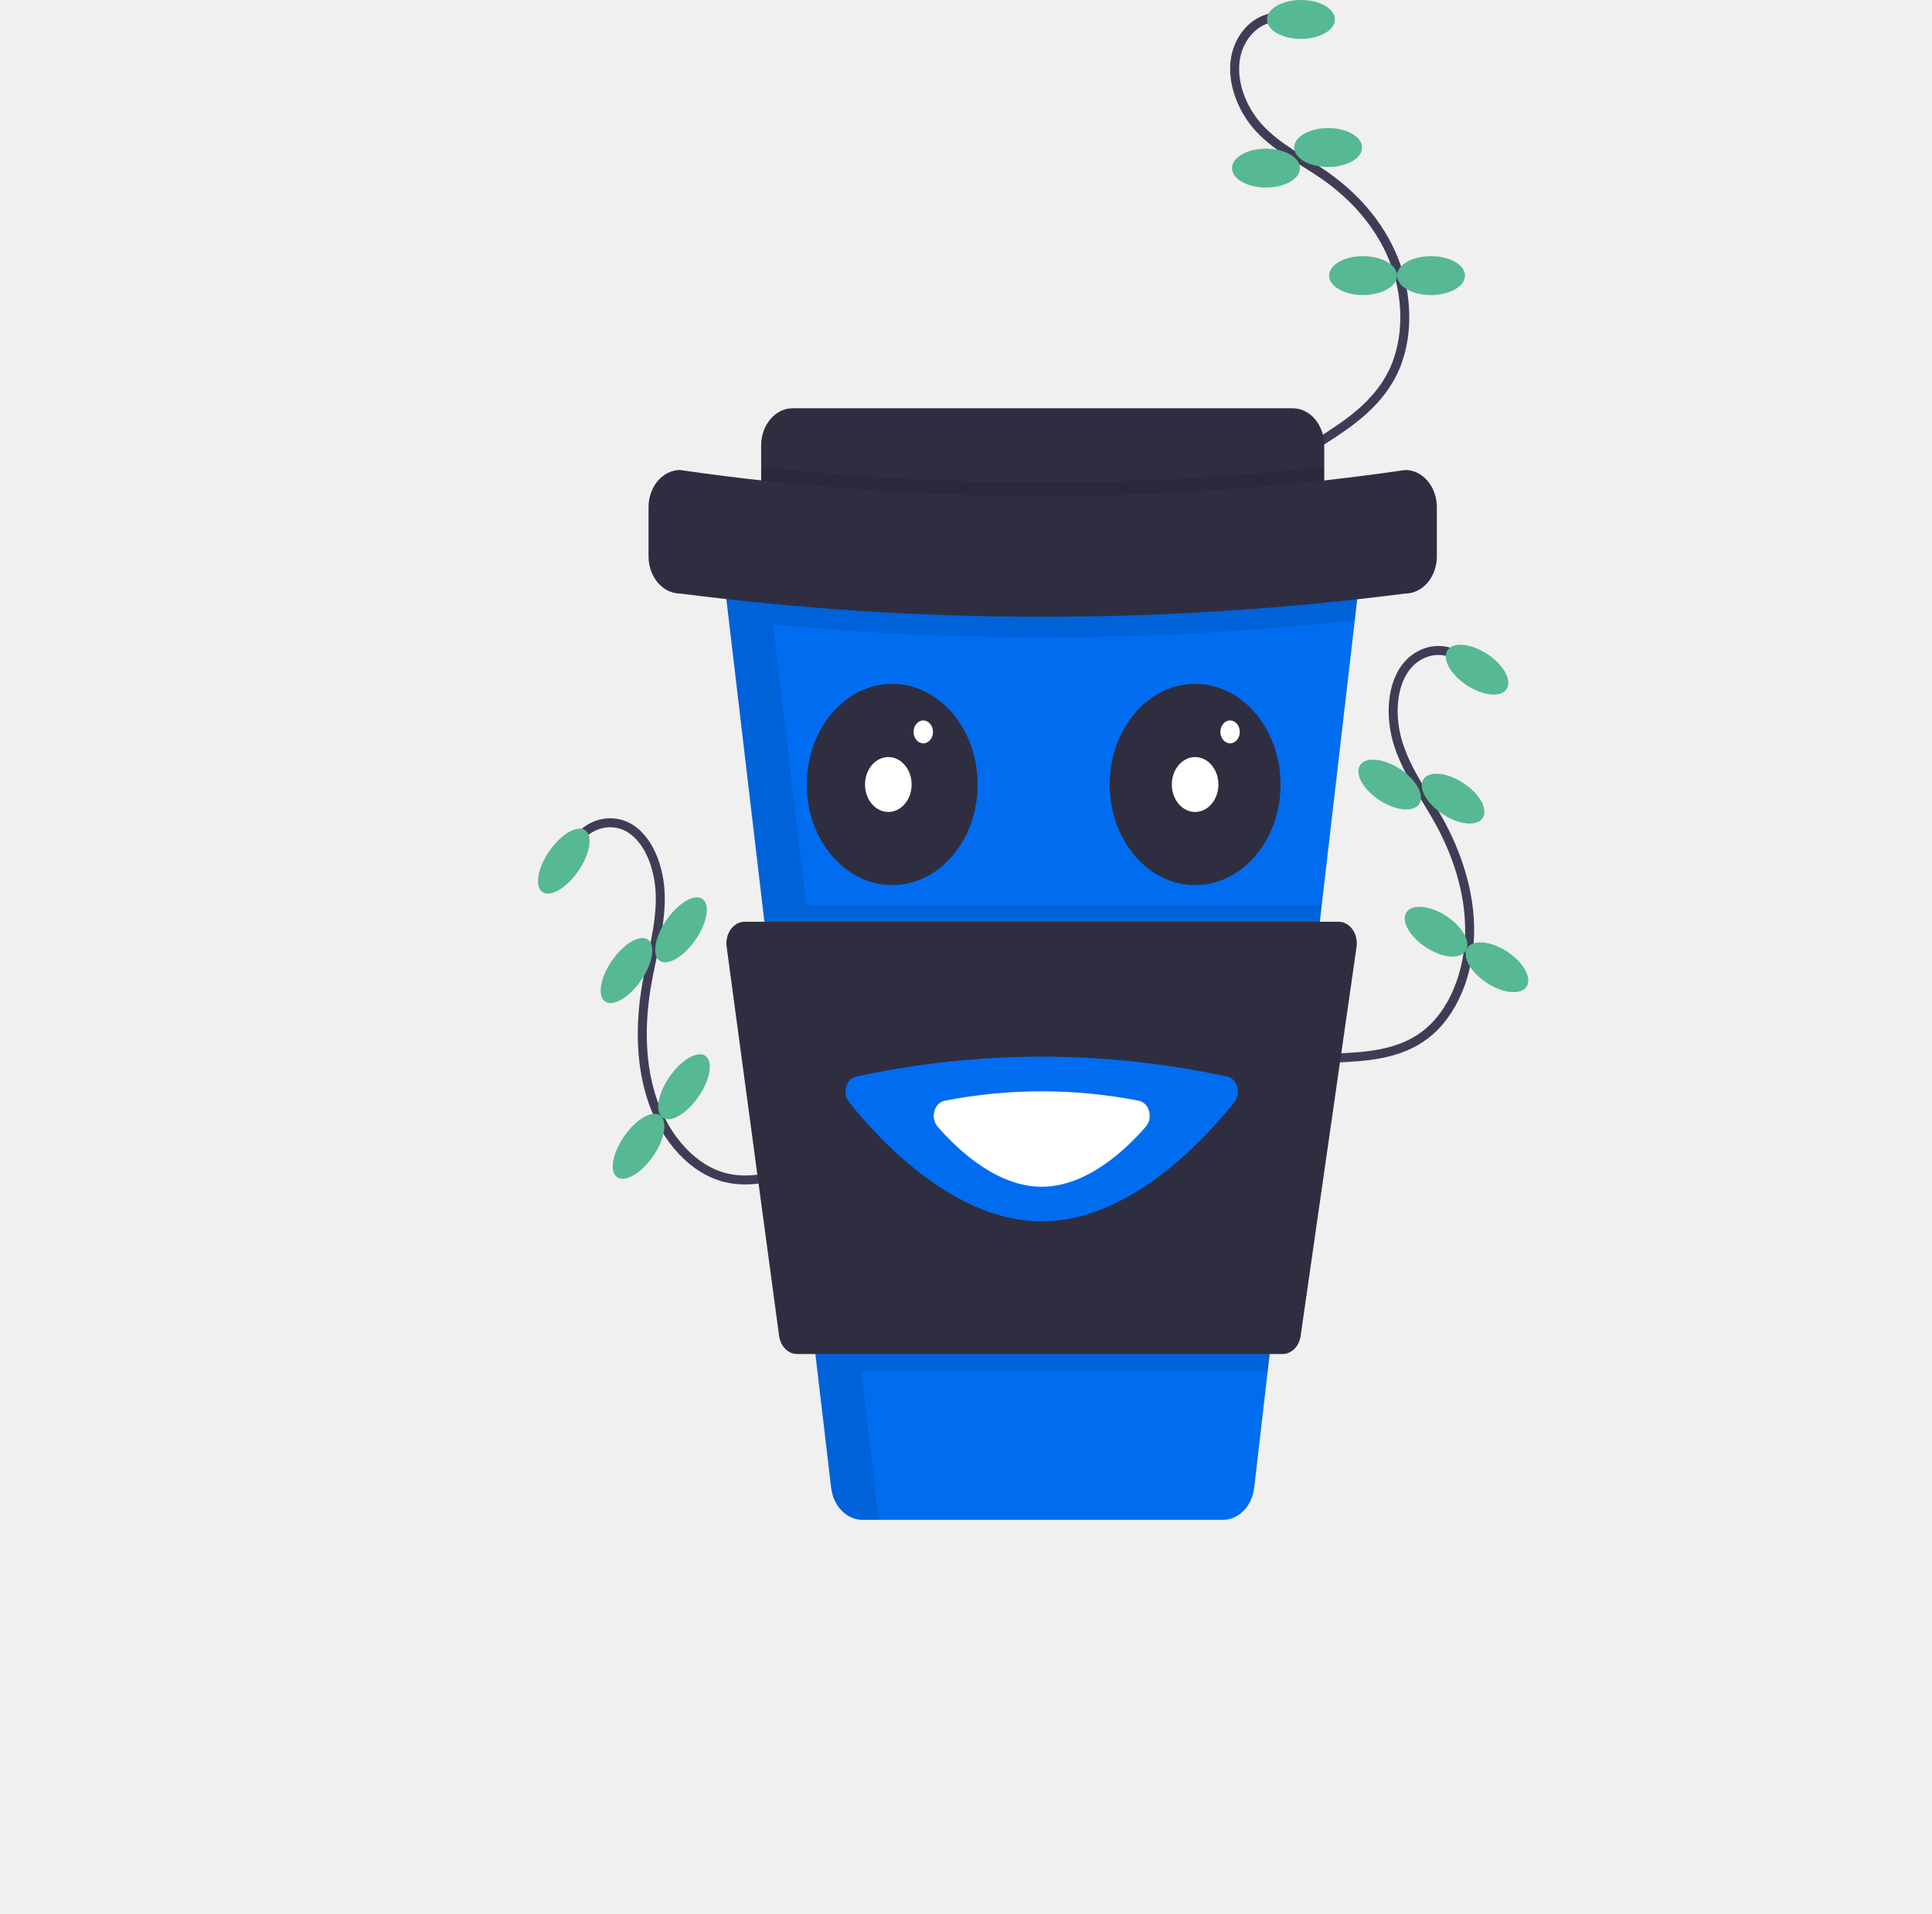
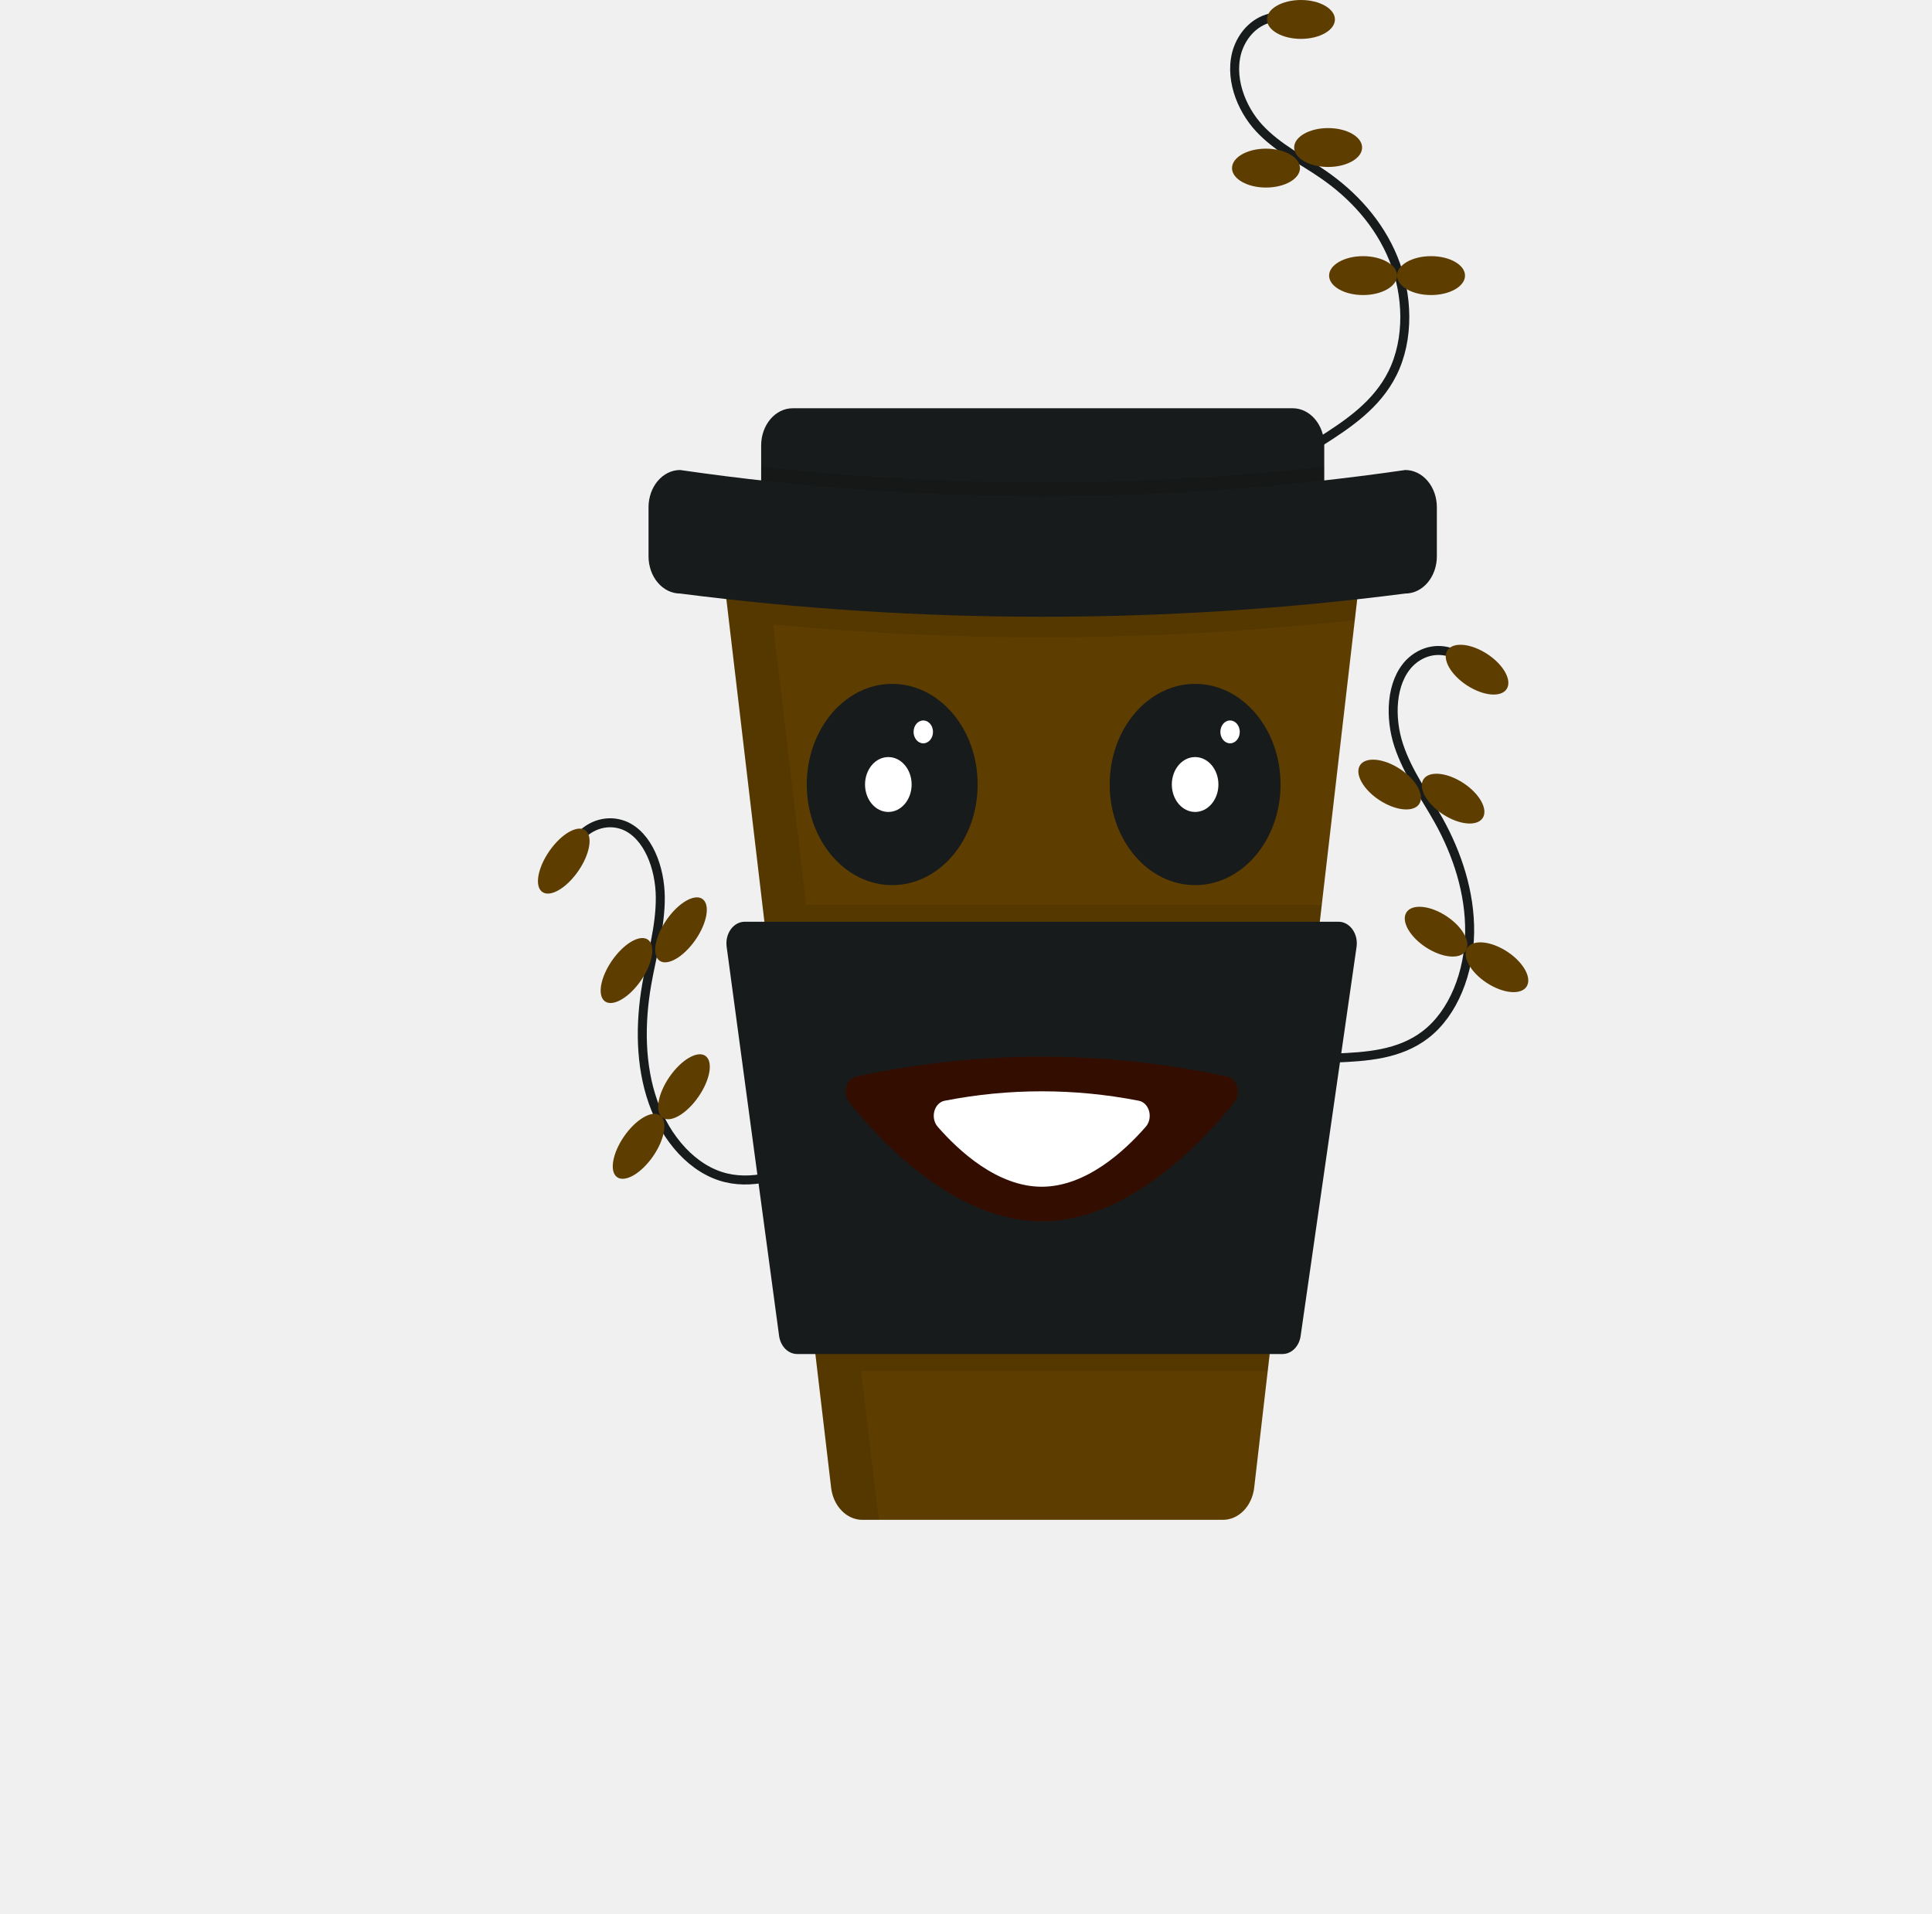
<svg xmlns="http://www.w3.org/2000/svg" width="215" height="213" viewBox="0 0 215 213" fill="none">
-   <path d="M142.047 1.898C141.126 1.96 140.238 2.322 139.482 2.945C138.725 3.567 138.132 4.426 137.767 5.424C136.696 8.472 138.074 12.053 140.143 14.275C142.212 16.498 144.87 17.768 147.284 19.438C150.528 21.681 153.442 24.795 155.065 28.792C156.687 32.788 156.86 37.739 154.953 41.558C153.182 45.102 149.963 47.223 146.892 49.179" stroke="#3F3D56" stroke-miterlimit="10" />
-   <path d="M144.774 4.327C146.862 4.327 148.555 3.359 148.555 2.164C148.555 0.969 146.862 0 144.774 0C142.685 0 140.992 0.969 140.992 2.164C140.992 3.359 142.685 4.327 144.774 4.327Z" fill="#57B894" />
-   <path d="M147.799 18.583C149.887 18.583 151.58 17.614 151.58 16.419C151.58 15.224 149.887 14.255 147.799 14.255C145.711 14.255 144.018 15.224 144.018 16.419C144.018 17.614 145.711 18.583 147.799 18.583Z" fill="#57B894" />
-   <path d="M140.884 20.874C142.973 20.874 144.666 19.905 144.666 18.71C144.666 17.515 142.973 16.546 140.884 16.546C138.796 16.546 137.103 17.515 137.103 18.71C137.103 19.905 138.796 20.874 140.884 20.874Z" fill="#57B894" />
-   <path d="M151.688 32.838C153.777 32.838 155.47 31.869 155.47 30.674C155.47 29.479 153.777 28.51 151.688 28.51C149.6 28.51 147.907 29.479 147.907 30.674C147.907 31.869 149.6 32.838 151.688 32.838Z" fill="#57B894" />
-   <path d="M159.251 32.838C161.34 32.838 163.033 31.869 163.033 30.674C163.033 29.479 161.34 28.51 159.251 28.51C157.163 28.51 155.47 29.479 155.47 30.674C155.47 31.869 157.163 32.838 159.251 32.838Z" fill="#57B894" />
-   <path d="M162.03 72.866C161.182 72.439 160.249 72.298 159.337 72.46C158.425 72.623 157.569 73.081 156.865 73.784C154.757 75.954 154.641 79.883 155.656 82.957C156.671 86.031 158.572 88.561 160.105 91.321C162.165 95.028 163.601 99.343 163.547 103.773C163.493 108.203 161.78 112.729 158.631 115.151C155.708 117.398 152.024 117.613 148.535 117.758" stroke="#3F3D56" stroke-miterlimit="10" />
-   <path d="M167.76 76.511C168.211 75.441 167.06 73.686 165.189 72.593C163.318 71.5 161.436 71.481 160.985 72.552C160.534 73.622 161.686 75.376 163.556 76.47C165.427 77.563 167.309 77.582 167.76 76.511Z" fill="#57B894" />
-   <path d="M165.093 90.865C165.544 89.795 164.392 88.04 162.521 86.947C160.651 85.854 158.769 85.835 158.318 86.906C157.867 87.976 159.018 89.73 160.889 90.824C162.76 91.917 164.642 91.936 165.093 90.865Z" fill="#57B894" />
-   <path d="M158.034 89.297C158.485 88.227 157.334 86.473 155.463 85.379C153.592 84.286 151.71 84.268 151.259 85.338C150.809 86.409 151.96 88.163 153.831 89.256C155.701 90.35 157.584 90.368 158.034 89.297Z" fill="#57B894" />
-   <path d="M163.2 105.672C163.65 104.601 162.499 102.847 160.628 101.754C158.758 100.66 156.876 100.642 156.425 101.712C155.974 102.783 157.125 104.537 158.996 105.63C160.867 106.724 162.749 106.742 163.2 105.672Z" fill="#57B894" />
-   <path d="M169.975 109.631C170.426 108.56 169.274 106.806 167.403 105.713C165.533 104.62 163.651 104.601 163.2 105.672C162.749 106.742 163.9 108.496 165.771 109.59C167.642 110.683 169.524 110.701 169.975 109.631Z" fill="#57B894" />
-   <path d="M64.393 93.272C65.047 92.506 65.87 91.969 66.768 91.723C67.667 91.477 68.606 91.53 69.48 91.877C72.12 92.977 73.459 96.577 73.48 99.876C73.501 103.174 72.527 106.352 71.967 109.584C71.216 113.925 71.234 118.56 72.673 122.653C74.112 126.747 77.123 130.207 80.808 131.087C84.23 131.905 87.72 130.501 91.008 129.118" stroke="#3F3D56" stroke-miterlimit="10" />
-   <path d="M64.104 97.285C65.5 95.455 66.02 93.324 65.265 92.525C64.511 91.726 62.767 92.562 61.372 94.393C59.976 96.223 59.456 98.354 60.21 99.152C60.965 99.951 62.708 99.115 64.104 97.285Z" fill="#57B894" />
-   <path d="M71.083 109.463C72.479 107.633 72.999 105.502 72.244 104.704C71.49 103.905 69.746 104.741 68.351 106.571C66.955 108.401 66.435 110.532 67.189 111.331C67.944 112.129 69.687 111.293 71.083 109.463Z" fill="#57B894" />
-   <path d="M77.151 104.935C78.547 103.105 79.067 100.974 78.312 100.176C77.558 99.377 75.814 100.213 74.419 102.043C73.023 103.873 72.503 106.004 73.257 106.803C74.012 107.602 75.755 106.765 77.151 104.935Z" fill="#57B894" />
-   <path d="M77.484 122.399C78.88 120.569 79.4 118.438 78.645 117.639C77.891 116.841 76.148 117.677 74.752 119.507C73.356 121.337 72.836 123.468 73.591 124.267C74.345 125.065 76.088 124.229 77.484 122.399Z" fill="#57B894" />
-   <path d="M72.43 129.026C73.825 127.196 74.345 125.065 73.591 124.267C72.836 123.468 71.093 124.304 69.697 126.134C68.301 127.964 67.782 130.095 68.536 130.894C69.291 131.693 71.034 130.856 72.43 129.026Z" fill="#57B894" />
-   <path d="M151.36 63.883L150.766 69.018L147.092 100.7L141.077 152.584L139.571 165.574C139.456 166.566 139.04 167.475 138.4 168.133C137.76 168.791 136.939 169.153 136.09 169.153H95.974C95.126 169.153 94.306 168.792 93.667 168.136C93.027 167.48 92.61 166.574 92.493 165.584L90.961 152.584L84.844 100.7L81.106 68.995L80.505 63.894C80.436 63.308 80.474 62.711 80.617 62.144C80.76 61.577 81.005 61.052 81.334 60.606C81.664 60.16 82.071 59.802 82.528 59.556C82.985 59.311 83.482 59.184 83.984 59.184H147.879C148.38 59.185 148.876 59.311 149.332 59.556C149.789 59.8 150.196 60.157 150.525 60.602C150.855 61.048 151.1 61.571 151.244 62.137C151.388 62.703 151.428 63.298 151.36 63.883Z" fill="#006DF0" />
-   <path d="M143.853 45.438H88.217C86.277 45.438 84.704 47.291 84.704 49.578V55.045C84.704 57.331 86.277 59.184 88.217 59.184H143.853C145.794 59.184 147.367 57.331 147.367 55.045V49.578C147.367 47.291 145.794 45.438 143.853 45.438Z" fill="#2F2E41" />
+   <path d="M142.047 1.898C141.126 1.96 140.238 2.322 139.482 2.945C138.725 3.567 138.132 4.426 137.767 5.424C136.696 8.472 138.074 12.053 140.143 14.275C142.212 16.498 144.87 17.768 147.284 19.438C150.528 21.681 153.442 24.795 155.065 28.792C156.687 32.788 156.86 37.739 154.953 41.558C153.182 45.102 149.963 47.223 146.892 49.179" stroke="#181B1B" stroke-miterlimit="10" />
+   <path d="M144.774 4.327C146.862 4.327 148.555 3.359 148.555 2.164C148.555 0.969 146.862 0 144.774 0C142.685 0 140.992 0.969 140.992 2.164C140.992 3.359 142.685 4.327 144.774 4.327Z" fill="#5E3E00" />
+   <path d="M147.799 18.583C149.887 18.583 151.58 17.614 151.58 16.419C151.58 15.224 149.887 14.255 147.799 14.255C145.711 14.255 144.018 15.224 144.018 16.419C144.018 17.614 145.711 18.583 147.799 18.583Z" fill="#5E3E00" />
+   <path d="M140.884 20.874C142.973 20.874 144.666 19.905 144.666 18.71C144.666 17.515 142.973 16.546 140.884 16.546C138.796 16.546 137.103 17.515 137.103 18.71C137.103 19.905 138.796 20.874 140.884 20.874Z" fill="#5E3E00" />
+   <path d="M151.688 32.838C153.777 32.838 155.47 31.869 155.47 30.674C155.47 29.479 153.777 28.51 151.688 28.51C149.6 28.51 147.907 29.479 147.907 30.674C147.907 31.869 149.6 32.838 151.688 32.838Z" fill="#5E3E00" />
+   <path d="M159.251 32.838C161.34 32.838 163.033 31.869 163.033 30.674C163.033 29.479 161.34 28.51 159.251 28.51C157.163 28.51 155.47 29.479 155.47 30.674C155.47 31.869 157.163 32.838 159.251 32.838Z" fill="#5E3E00" />
+   <path d="M162.03 72.866C161.182 72.439 160.249 72.298 159.337 72.46C158.425 72.623 157.569 73.081 156.865 73.784C154.757 75.954 154.641 79.883 155.656 82.957C156.671 86.031 158.572 88.561 160.105 91.321C162.165 95.028 163.601 99.343 163.547 103.773C163.493 108.203 161.78 112.729 158.631 115.151C155.708 117.398 152.024 117.613 148.535 117.758" stroke="#181B1B" stroke-miterlimit="10" />
+   <path d="M167.76 76.511C168.211 75.441 167.06 73.686 165.189 72.593C163.318 71.5 161.436 71.481 160.985 72.552C160.534 73.622 161.686 75.376 163.556 76.47C165.427 77.563 167.309 77.582 167.76 76.511Z" fill="#5E3E00" />
+   <path d="M165.093 90.865C165.544 89.795 164.392 88.04 162.521 86.947C160.651 85.854 158.769 85.835 158.318 86.906C157.867 87.976 159.018 89.73 160.889 90.824C162.76 91.917 164.642 91.936 165.093 90.865Z" fill="#5E3E00" />
+   <path d="M158.034 89.297C158.485 88.227 157.334 86.473 155.463 85.379C153.592 84.286 151.71 84.268 151.259 85.338C150.809 86.409 151.96 88.163 153.831 89.256C155.701 90.35 157.584 90.368 158.034 89.297Z" fill="#5E3E00" />
+   <path d="M163.2 105.672C163.65 104.601 162.499 102.847 160.628 101.754C158.758 100.66 156.876 100.642 156.425 101.712C155.974 102.783 157.125 104.537 158.996 105.63C160.867 106.724 162.749 106.742 163.2 105.672Z" fill="#5E3E00" />
+   <path d="M169.975 109.631C170.426 108.56 169.274 106.806 167.403 105.713C165.533 104.62 163.651 104.601 163.2 105.672C162.749 106.742 163.9 108.496 165.771 109.59C167.642 110.683 169.524 110.701 169.975 109.631Z" fill="#5E3E00" />
+   <path d="M64.393 93.272C65.047 92.506 65.87 91.969 66.768 91.723C67.667 91.477 68.606 91.53 69.48 91.877C72.12 92.977 73.459 96.577 73.48 99.876C73.501 103.174 72.527 106.352 71.967 109.584C71.216 113.925 71.234 118.56 72.673 122.653C74.112 126.747 77.123 130.207 80.808 131.087C84.23 131.905 87.72 130.501 91.008 129.118" stroke="#181B1B" stroke-miterlimit="10" />
+   <path d="M64.104 97.285C65.5 95.455 66.02 93.324 65.265 92.525C64.511 91.726 62.767 92.562 61.372 94.393C59.976 96.223 59.456 98.354 60.21 99.152C60.965 99.951 62.708 99.115 64.104 97.285Z" fill="#5E3E00" />
+   <path d="M71.083 109.463C72.479 107.633 72.999 105.502 72.244 104.704C71.49 103.905 69.746 104.741 68.351 106.571C66.955 108.401 66.435 110.532 67.189 111.331C67.944 112.129 69.687 111.293 71.083 109.463Z" fill="#5E3E00" />
+   <path d="M77.151 104.935C78.547 103.105 79.067 100.974 78.312 100.176C77.558 99.377 75.814 100.213 74.419 102.043C73.023 103.873 72.503 106.004 73.257 106.803C74.012 107.602 75.755 106.765 77.151 104.935Z" fill="#5E3E00" />
+   <path d="M77.484 122.399C78.88 120.569 79.4 118.438 78.645 117.639C77.891 116.841 76.148 117.677 74.752 119.507C73.356 121.337 72.836 123.468 73.591 124.267C74.345 125.065 76.088 124.229 77.484 122.399Z" fill="#5E3E00" />
+   <path d="M72.43 129.026C73.825 127.196 74.345 125.065 73.591 124.267C72.836 123.468 71.093 124.304 69.697 126.134C68.301 127.964 67.782 130.095 68.536 130.894C69.291 131.693 71.034 130.856 72.43 129.026Z" fill="#5E3E00" />
+   <path d="M151.36 63.883L150.766 69.018L147.092 100.7L141.077 152.584L139.571 165.574C139.456 166.566 139.04 167.475 138.4 168.133C137.76 168.791 136.939 169.153 136.09 169.153H95.974C95.126 169.153 94.306 168.792 93.667 168.136C93.027 167.48 92.61 166.574 92.493 165.584L90.961 152.584L84.844 100.7L81.106 68.995L80.505 63.894C80.436 63.308 80.474 62.711 80.617 62.144C80.76 61.577 81.005 61.052 81.334 60.606C81.664 60.16 82.071 59.802 82.528 59.556C82.985 59.311 83.482 59.184 83.984 59.184H147.879C148.38 59.185 148.876 59.311 149.332 59.556C149.789 59.8 150.196 60.157 150.525 60.602C150.855 61.048 151.1 61.571 151.244 62.137C151.388 62.703 151.428 63.298 151.36 63.883Z" fill="#5E3E00" />
+   <path d="M143.853 45.438H88.217C86.277 45.438 84.704 47.291 84.704 49.578V55.045C84.704 57.331 86.277 59.184 88.217 59.184H143.853C145.794 59.184 147.367 57.331 147.367 55.045V49.578C147.367 47.291 145.794 45.438 143.853 45.438Z" fill="#181B1B" />
  <path opacity="0.1" d="M147.367 51.935V55.045C147.367 56.143 146.997 57.196 146.338 57.972C145.679 58.748 144.785 59.184 143.853 59.184H88.217C87.285 59.184 86.392 58.748 85.733 57.972C85.074 57.196 84.704 56.143 84.704 55.045V51.942C105.544 54.282 126.527 54.279 147.367 51.935Z" fill="black" />
-   <path d="M99.289 98.513C104.54 98.513 108.796 93.499 108.796 87.313C108.796 81.127 104.54 76.112 99.289 76.112C94.038 76.112 89.781 81.127 89.781 87.313C89.781 93.499 94.038 98.513 99.289 98.513Z" fill="#2F2E41" />
-   <path d="M132.997 98.513C138.248 98.513 142.505 93.499 142.505 87.313C142.505 81.127 138.248 76.112 132.997 76.112C127.747 76.112 123.49 81.127 123.49 87.313C123.49 93.499 127.747 98.513 132.997 98.513Z" fill="#2F2E41" />
+   <path d="M99.289 98.513C104.54 98.513 108.796 93.499 108.796 87.313C108.796 81.127 104.54 76.112 99.289 76.112C94.038 76.112 89.781 81.127 89.781 87.313C89.781 93.499 94.038 98.513 99.289 98.513Z" fill="#181B1B" />
+   <path d="M132.997 98.513C138.248 98.513 142.505 93.499 142.505 87.313C142.505 81.127 138.248 76.112 132.997 76.112C127.747 76.112 123.49 81.127 123.49 87.313C123.49 93.499 127.747 98.513 132.997 98.513Z" fill="#181B1B" />
  <path d="M98.857 90.368C100.289 90.368 101.45 89 101.45 87.313C101.45 85.626 100.289 84.258 98.857 84.258C97.425 84.258 96.264 85.626 96.264 87.313C96.264 89 97.425 90.368 98.857 90.368Z" fill="white" />
  <path d="M102.746 82.731C103.343 82.731 103.827 82.161 103.827 81.458C103.827 80.755 103.343 80.185 102.746 80.185C102.15 80.185 101.666 80.755 101.666 81.458C101.666 82.161 102.15 82.731 102.746 82.731Z" fill="white" />
  <path d="M132.997 90.368C134.43 90.368 135.59 89 135.59 87.313C135.59 85.626 134.43 84.258 132.997 84.258C131.565 84.258 130.405 85.626 130.405 87.313C130.405 89 131.565 90.368 132.997 90.368Z" fill="white" />
  <path d="M136.887 82.731C137.484 82.731 137.967 82.161 137.967 81.458C137.967 80.755 137.484 80.185 136.887 80.185C136.29 80.185 135.807 80.755 135.807 81.458C135.807 82.161 136.29 82.731 136.887 82.731Z" fill="white" />
  <path opacity="0.1" d="M151.16 61.857H151.161C151.16 61.854 151.158 61.851 151.157 61.848C151.065 61.563 150.946 61.291 150.803 61.037L150.802 61.036C150.76 60.961 150.715 60.889 150.669 60.817C150.653 60.793 150.637 60.77 150.621 60.746C150.487 60.547 150.337 60.363 150.174 60.197C150.137 60.159 150.1 60.122 150.063 60.087C150.02 60.047 149.978 60.008 149.934 59.97C149.879 59.923 149.822 59.879 149.765 59.836C149.72 59.802 149.674 59.768 149.628 59.736C149.555 59.687 149.482 59.641 149.407 59.598C149.371 59.578 149.335 59.558 149.298 59.539C149.226 59.502 149.153 59.467 149.079 59.435C149.049 59.422 149.019 59.408 148.989 59.397C148.886 59.356 148.781 59.321 148.674 59.292C148.648 59.285 148.621 59.28 148.594 59.273C148.507 59.252 148.418 59.234 148.328 59.221C148.295 59.216 148.263 59.211 148.23 59.207C148.114 59.194 147.998 59.184 147.879 59.184L147.879 59.184H83.984C83.482 59.186 82.987 59.315 82.531 59.56C82.074 59.806 81.668 60.164 81.339 60.61C81.009 61.055 80.764 61.579 80.621 62.145C80.477 62.711 80.437 63.307 80.505 63.893L80.606 64.753L81.106 68.995L81.106 68.995L84.844 100.7H84.844L89.751 142.318L92.494 165.583C92.61 166.573 93.027 167.479 93.667 168.136C94.306 168.792 95.126 169.153 95.974 169.153H97.877C97.783 168.864 97.717 168.563 97.68 168.256L95.832 152.584H141.077L147.092 100.7H89.715L86.037 69.503C107.584 71.561 129.243 71.399 150.766 69.018L151.36 63.883C151.439 63.199 151.37 62.502 151.16 61.857Z" fill="black" />
-   <path d="M156.386 66.058C129.565 69.506 102.505 69.506 75.684 66.058C74.752 66.058 73.859 65.621 73.2 64.845C72.541 64.069 72.171 63.016 72.171 61.919V56.45C72.171 55.353 72.541 54.3 73.2 53.524C73.859 52.748 74.752 52.311 75.684 52.311C102.484 56.193 129.586 56.193 156.386 52.311C157.318 52.311 158.212 52.748 158.87 53.524C159.529 54.3 159.899 55.353 159.899 56.45V61.919C159.899 63.016 159.529 64.069 158.87 64.845C158.212 65.621 157.318 66.058 156.386 66.058Z" fill="#2F2E41" />
-   <path d="M142.729 150.698H88.712C88.227 150.698 87.758 150.494 87.389 150.123C87.02 149.752 86.776 149.238 86.7 148.674L80.864 105.362C80.818 105.02 80.835 104.669 80.915 104.335C80.995 104.001 81.135 103.692 81.327 103.428C81.518 103.164 81.755 102.952 82.023 102.807C82.29 102.662 82.582 102.586 82.876 102.586H148.953C149.25 102.586 149.542 102.662 149.811 102.809C150.08 102.956 150.318 103.171 150.509 103.437C150.701 103.704 150.84 104.017 150.918 104.353C150.996 104.69 151.011 105.043 150.962 105.387L144.737 148.698C144.657 149.257 144.411 149.765 144.043 150.131C143.676 150.497 143.21 150.698 142.729 150.698Z" fill="#2F2E41" />
-   <path d="M136.582 119.825C136.837 119.88 137.074 120.015 137.269 120.215C137.464 120.416 137.61 120.674 137.691 120.964C137.772 121.254 137.785 121.564 137.728 121.862C137.672 122.159 137.549 122.434 137.371 122.656C133.944 126.96 125.634 135.933 115.927 135.933C106.22 135.933 97.91 126.96 94.483 122.656C94.305 122.434 94.182 122.159 94.126 121.862C94.07 121.564 94.083 121.254 94.163 120.964C94.244 120.674 94.39 120.416 94.585 120.215C94.78 120.015 95.018 119.88 95.272 119.825C108.928 116.865 122.927 116.865 136.582 119.825H136.582Z" fill="#006DF0" />
+   <path d="M156.386 66.058C129.565 69.506 102.505 69.506 75.684 66.058C74.752 66.058 73.859 65.621 73.2 64.845C72.541 64.069 72.171 63.016 72.171 61.919V56.45C72.171 55.353 72.541 54.3 73.2 53.524C73.859 52.748 74.752 52.311 75.684 52.311C102.484 56.193 129.586 56.193 156.386 52.311C157.318 52.311 158.212 52.748 158.87 53.524C159.529 54.3 159.899 55.353 159.899 56.45V61.919C159.899 63.016 159.529 64.069 158.87 64.845C158.212 65.621 157.318 66.058 156.386 66.058Z" fill="#181B1B" />
+   <path d="M142.729 150.698H88.712C88.227 150.698 87.758 150.494 87.389 150.123C87.02 149.752 86.776 149.238 86.7 148.674L80.864 105.362C80.818 105.02 80.835 104.669 80.915 104.335C80.995 104.001 81.135 103.692 81.327 103.428C81.518 103.164 81.755 102.952 82.023 102.807C82.29 102.662 82.582 102.586 82.876 102.586H148.953C149.25 102.586 149.542 102.662 149.811 102.809C150.08 102.956 150.318 103.171 150.509 103.437C150.701 103.704 150.84 104.017 150.918 104.353C150.996 104.69 151.011 105.043 150.962 105.387L144.737 148.698C144.657 149.257 144.411 149.765 144.043 150.131C143.676 150.497 143.21 150.698 142.729 150.698Z" fill="#181B1B" />
+   <path d="M136.582 119.825C136.837 119.88 137.074 120.015 137.269 120.215C137.464 120.416 137.61 120.674 137.691 120.964C137.772 121.254 137.785 121.564 137.728 121.862C137.672 122.159 137.549 122.434 137.371 122.656C133.944 126.96 125.634 135.933 115.927 135.933C106.22 135.933 97.91 126.96 94.483 122.656C94.305 122.434 94.182 122.159 94.126 121.862C94.07 121.564 94.083 121.254 94.163 120.964C94.244 120.674 94.39 120.416 94.585 120.215C94.78 120.015 95.018 119.88 95.272 119.825C108.928 116.865 122.927 116.865 136.582 119.825H136.582Z" fill="#330E00" />
  <path d="M126.731 122.509C126.994 122.558 127.24 122.693 127.442 122.897C127.644 123.102 127.794 123.369 127.875 123.668C127.957 123.967 127.966 124.286 127.902 124.591C127.838 124.896 127.703 125.173 127.513 125.394C125.192 128.059 120.873 132.079 115.927 132.079C110.982 132.079 106.662 128.059 104.341 125.394C104.151 125.173 104.017 124.896 103.953 124.591C103.889 124.286 103.898 123.967 103.979 123.668C104.06 123.369 104.21 123.102 104.412 122.897C104.614 122.693 104.86 122.558 105.123 122.509C112.277 121.109 119.577 121.109 126.731 122.509Z" fill="white" />
</svg>
